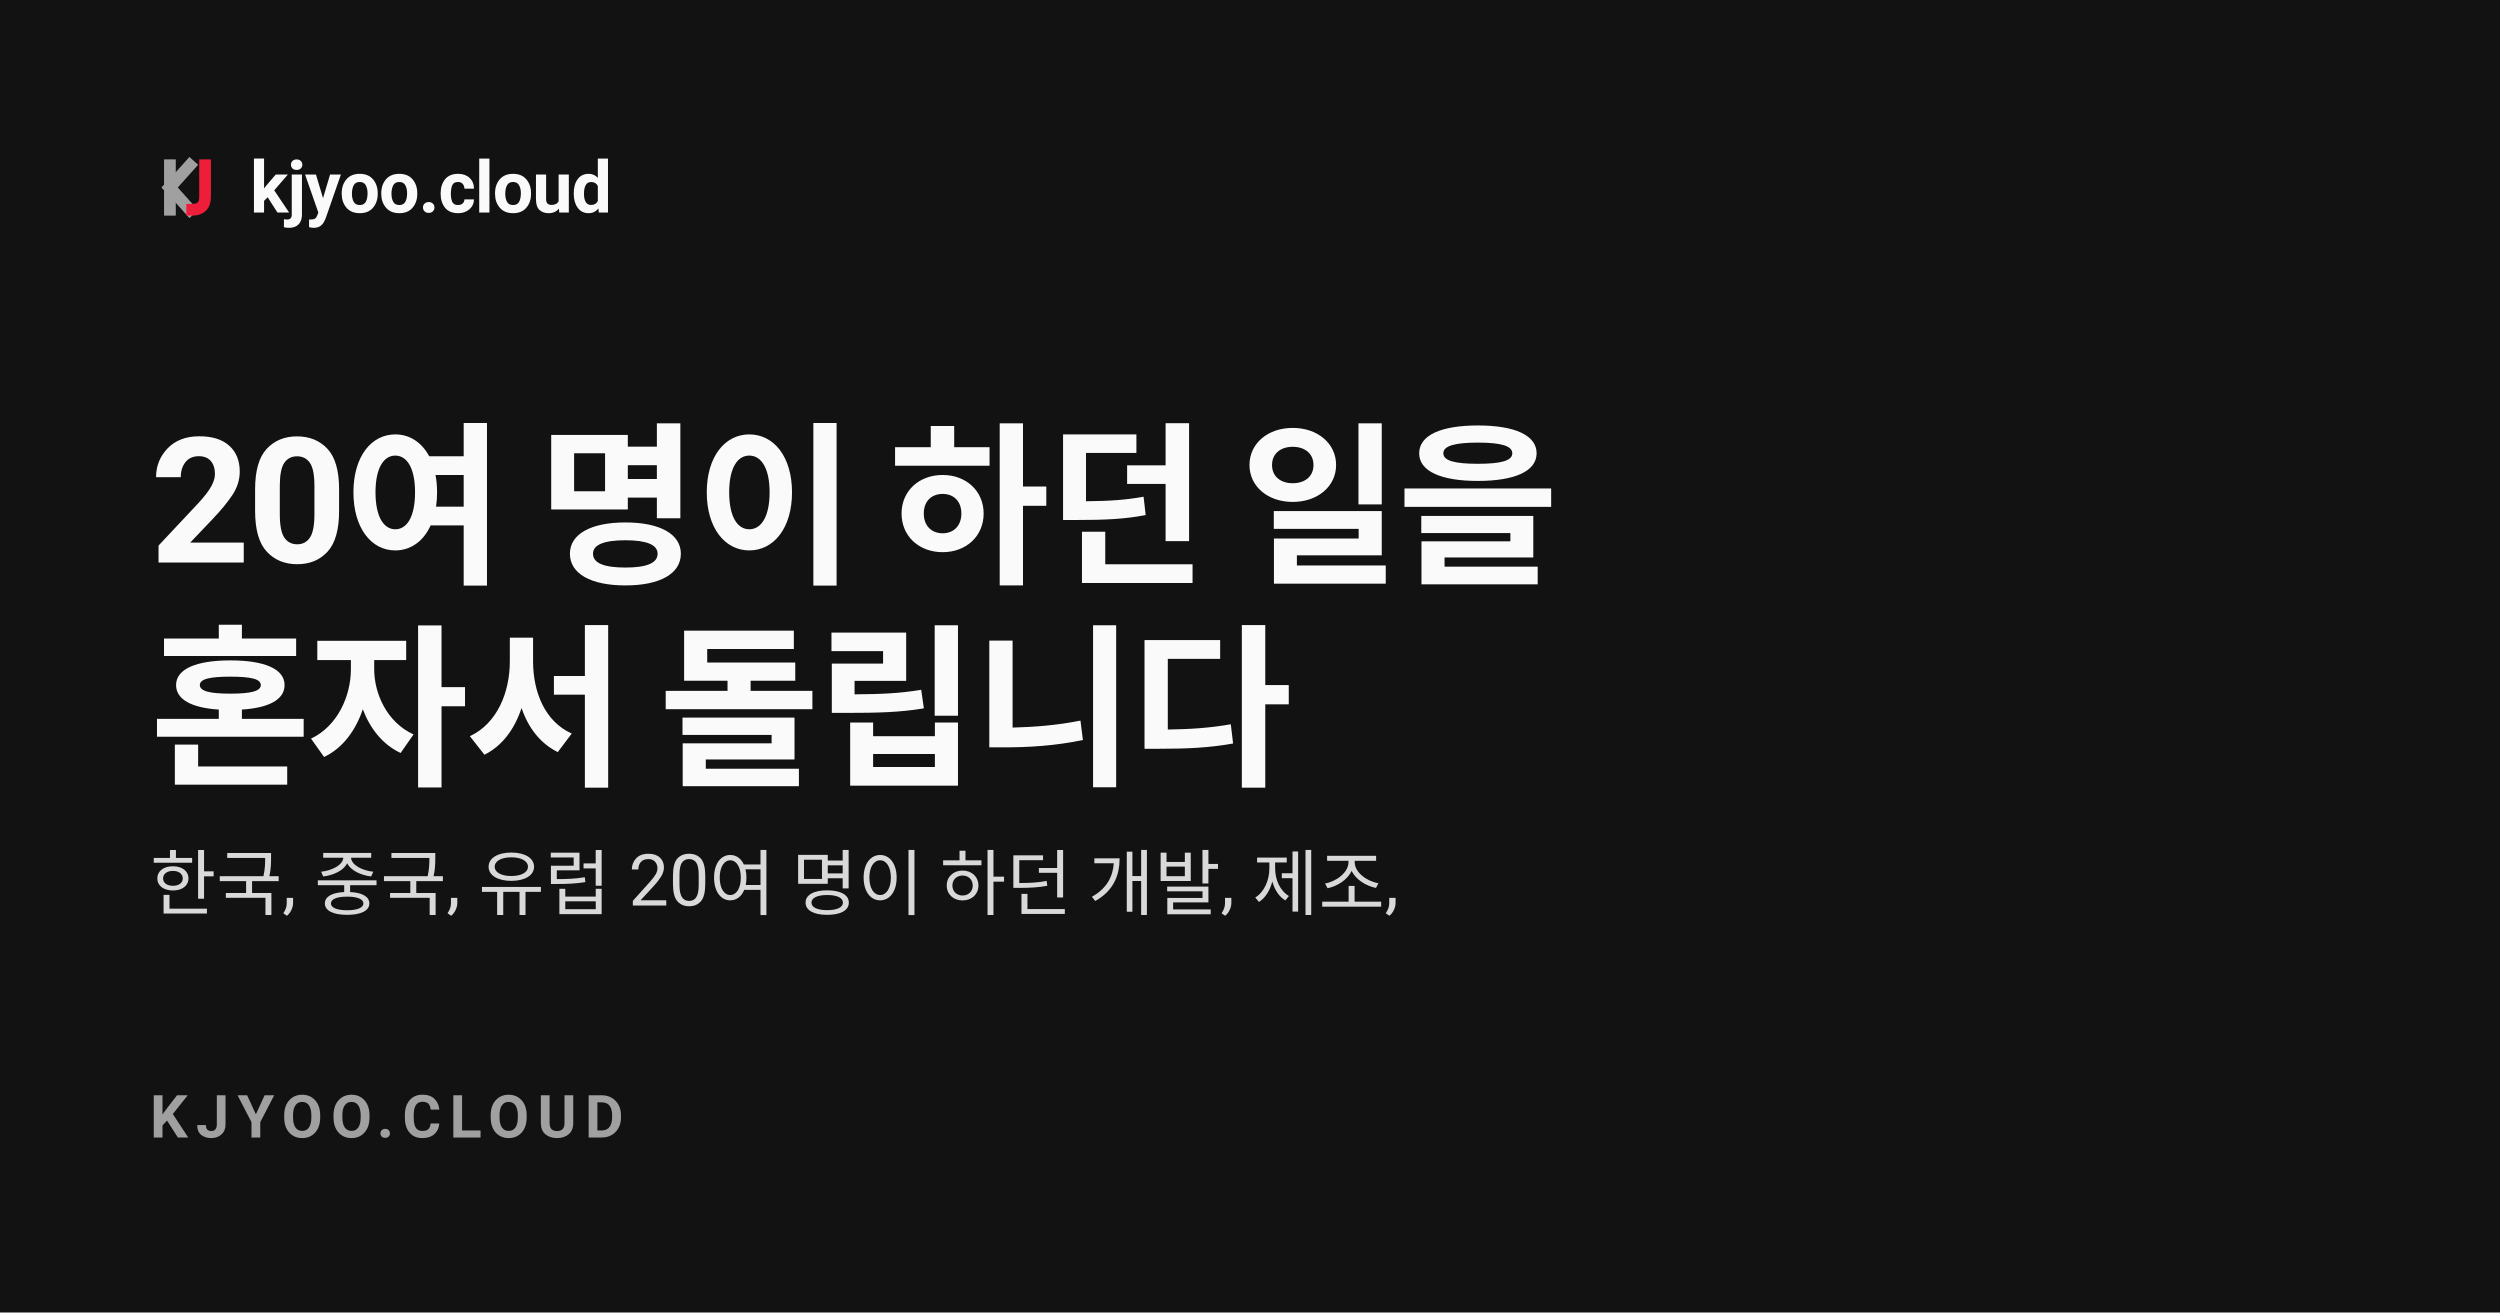
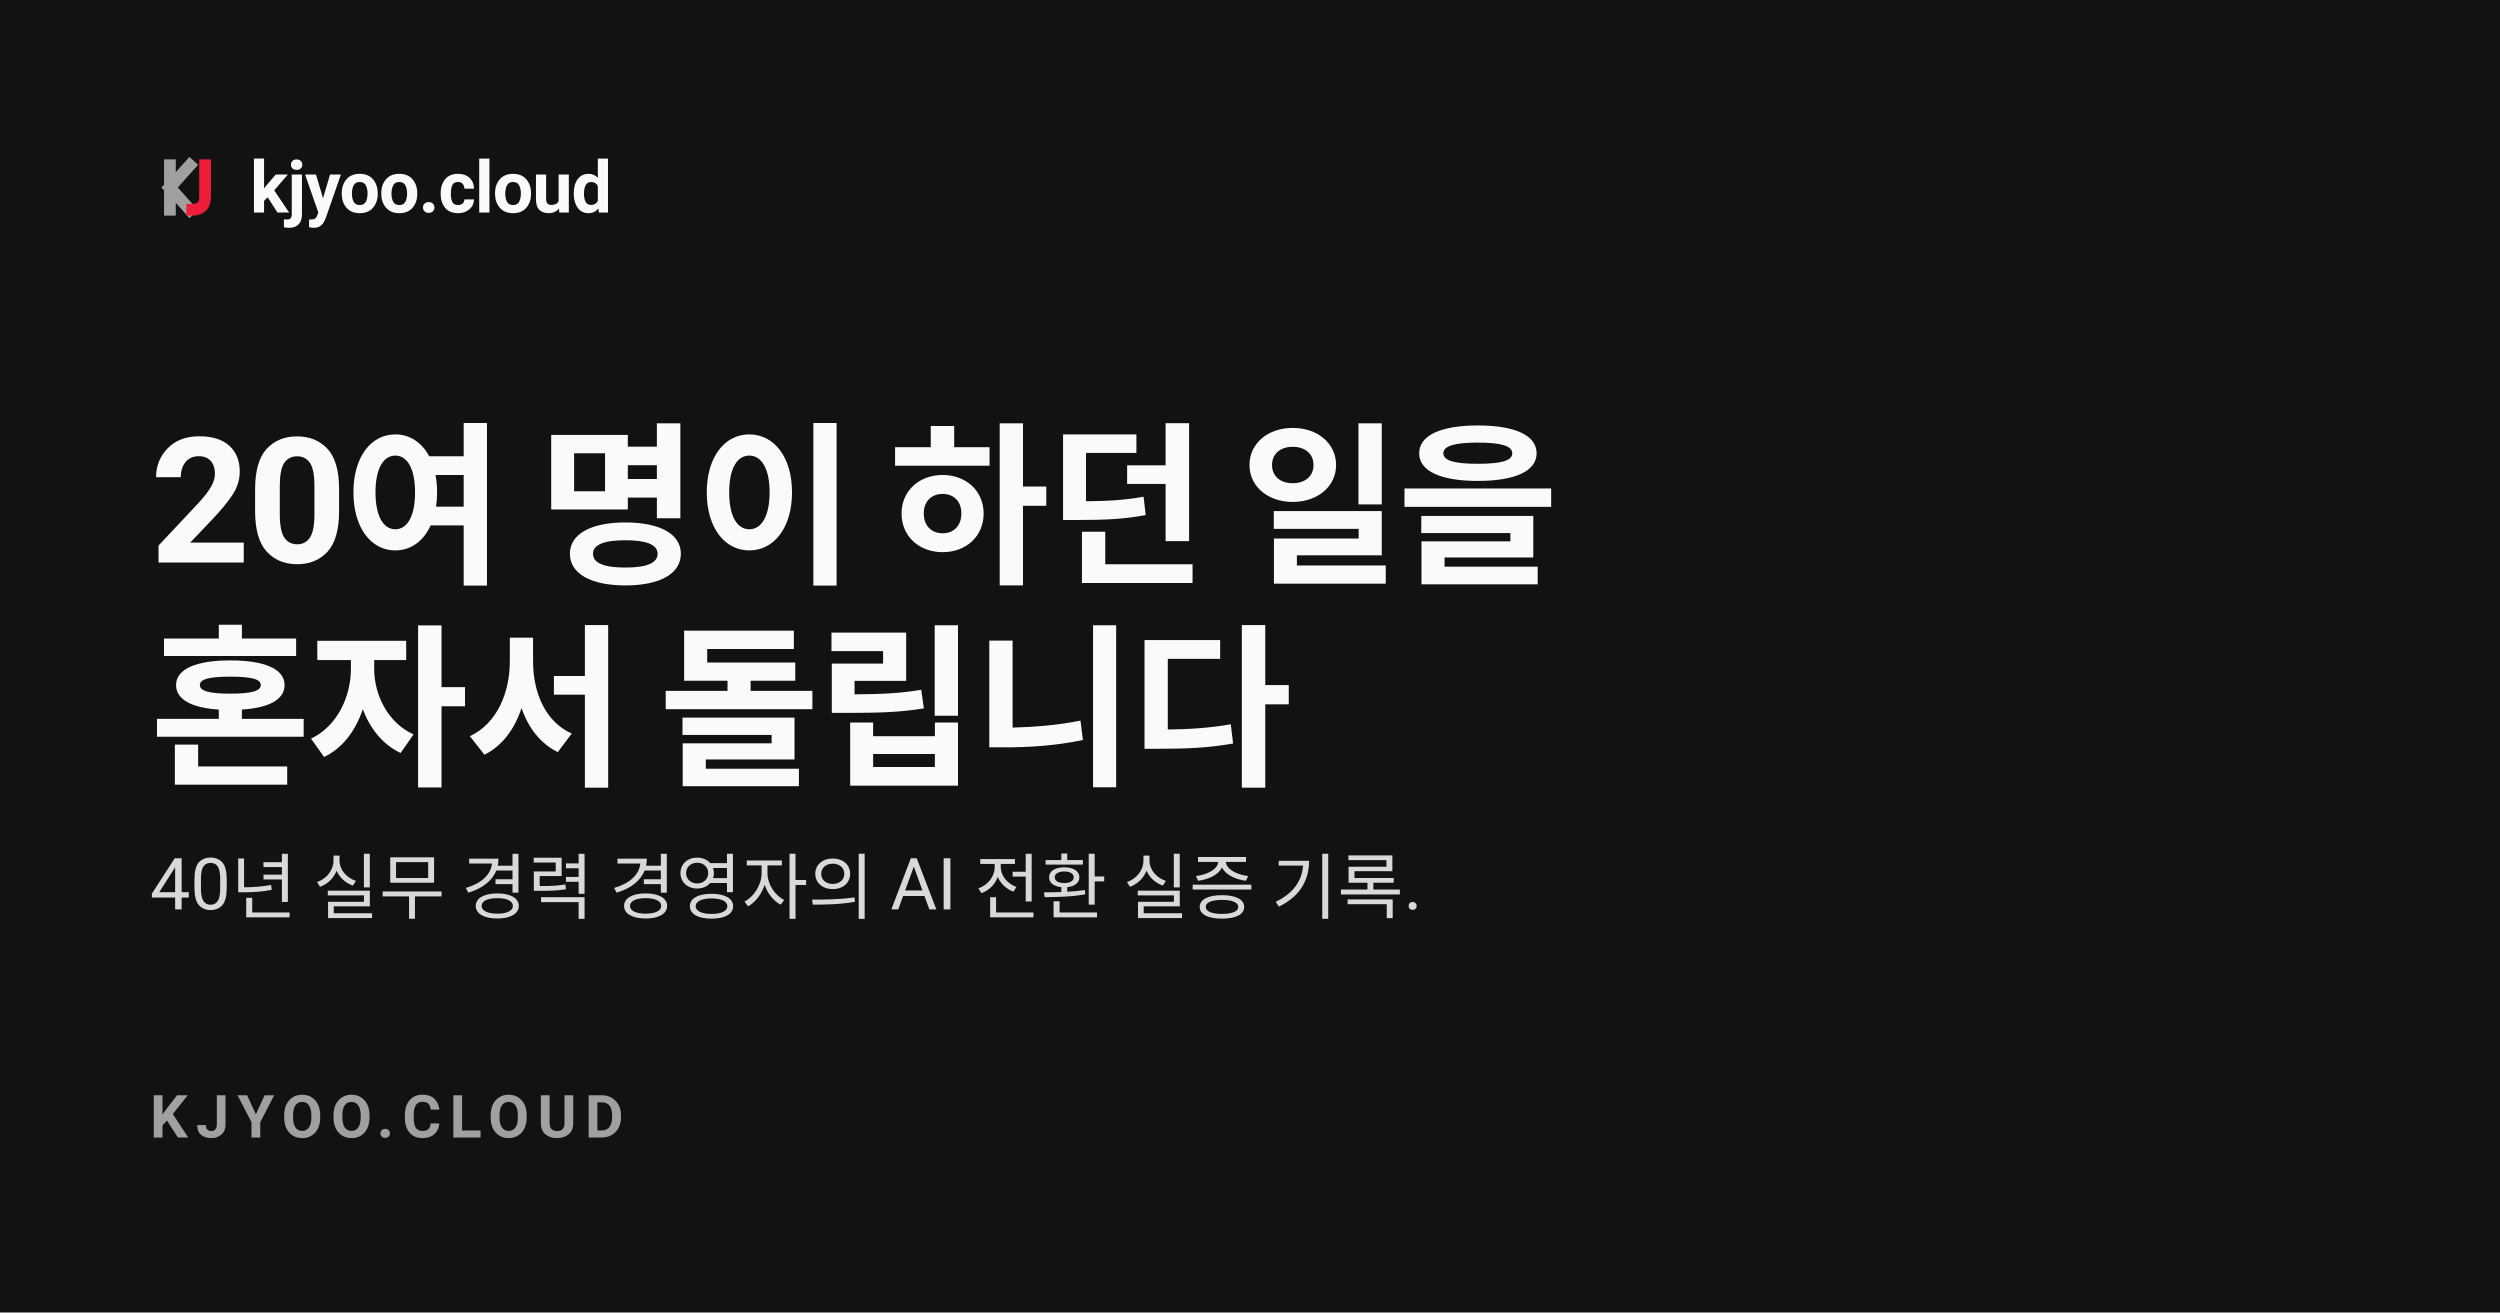
<svg xmlns="http://www.w3.org/2000/svg" viewBox="0 0 800 420" width="800" height="420">
  <rect width="800" height="420" fill="#121212" />
  <svg x="48" y="48" width="24" height="24" viewBox="0 0 64 64">
    <g fill="none" stroke-linecap="square" stroke-linejoin="miter">
      <path d="M17 13 V51" stroke="#A0A0A0" stroke-width="10" />
      <path d="M17 32 L34 13" stroke="#A0A0A0" stroke-width="10" />
      <path d="M17 32 L34 51" stroke="#A0A0A0" stroke-width="10" />
      <path d="M47 13 V40 Q47 51 36 51" stroke="#EE1D3A" stroke-width="10" />
    </g>
  </svg>
  <text x="80" y="68" font-family="'Nanum Gothic','Noto Sans KR',-apple-system,BlinkMacSystemFont,'Segoe UI',Roboto,sans-serif" font-size="23" font-weight="700" letter-spacing="-0.35" fill="#FAFAFA">kjyoo.cloud</text>
  <text x="48" y="180" font-family="'Nanum Gothic','Noto Sans KR',-apple-system,BlinkMacSystemFont,'Segoe UI',Roboto,sans-serif" font-size="56" font-weight="700" letter-spacing="-1.12" fill="#FAFAFA">20여 명이 하던 일을</text>
  <text x="48" y="247" font-family="'Nanum Gothic','Noto Sans KR',-apple-system,BlinkMacSystemFont,'Segoe UI',Roboto,sans-serif" font-size="56" font-weight="700" letter-spacing="-1.12" fill="#FAFAFA">혼자서 돌립니다</text>
-   <text x="48" y="291" font-family="'Nanum Gothic','Noto Sans KR',-apple-system,BlinkMacSystemFont,'Segoe UI',Roboto,sans-serif" font-size="23" font-weight="400" fill="#DAD9D9">한국, 중국, 유럽 20여 명이 하던 개발, 제조,</text>
+   <text x="48" y="291" font-family="'Nanum Gothic','Noto Sans KR',-apple-system,BlinkMacSystemFont,'Segoe UI',Roboto,sans-serif" font-size="23" font-weight="400" fill="#DAD9D9">40년 실무 경력 경영자의 AI 전환 실증 기록.</text>
  <text x="48" y="364" font-family="'Nanum Gothic','Noto Sans KR',-apple-system,BlinkMacSystemFont,'Segoe UI',Roboto,sans-serif" font-size="19" font-weight="700" letter-spacing="2.66" fill="#A0A0A0">KJYOO.CLOUD</text>
</svg>
